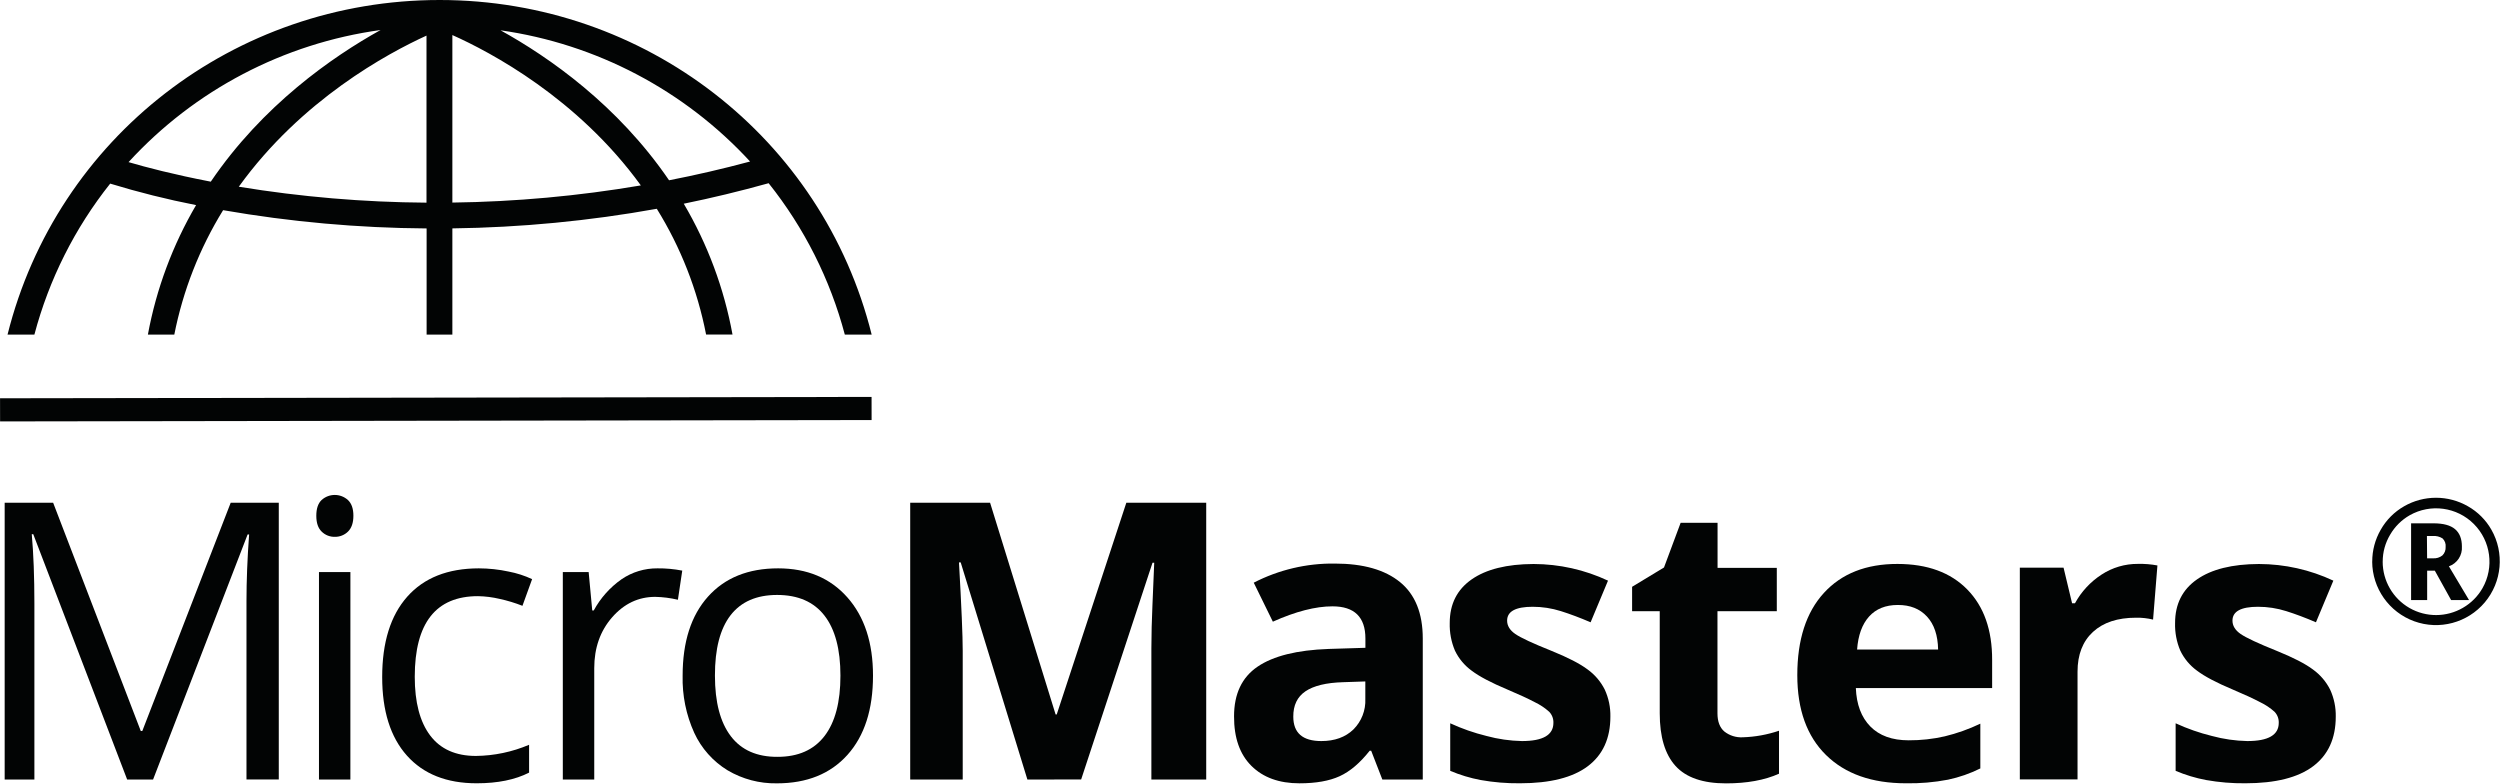
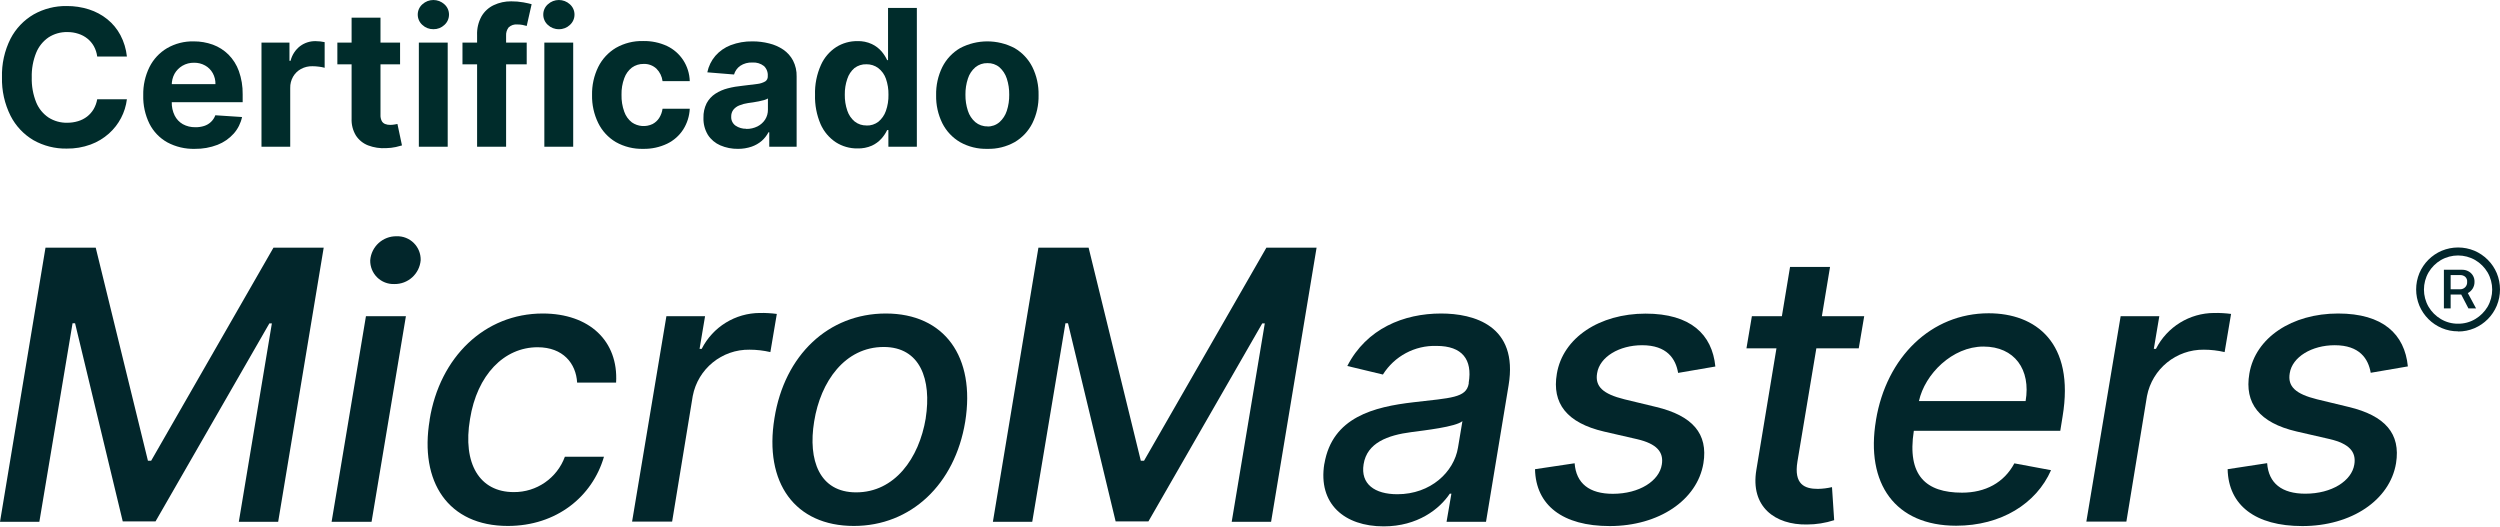
- <svg xmlns="http://www.w3.org/2000/svg" viewBox="0 0 862.14 270.12" aria-label="MicroMasters">
+ <svg xmlns="http://www.w3.org/2000/svg" viewBox="0 0 655.01 137.91">
  <defs>
-     <style>.cls-1{fill:#020404;}</style>
+     <style>.cls-1{fill:none;}.cls-2{fill:#002c2b;}.cls-3{clip-path:url(#clip-path);}.cls-4{fill:#02262b;}</style>
+     <clipPath id="clip-path" transform="translate(0)">
+       <rect class="cls-1" x="0.12" y="61.9" width="654.89" height="76" />
+     </clipPath>
  </defs>
-   <g id="MM_logo" data-name="MM logo">
-     <path class="cls-1" d="M43.85,268.82l-32.38-84.6h-.52q.91,10.05.91,23.89v60.71H1.61V173.38H18.33L48.55,252.1h.52l30.49-78.73H96.14v95.44H85V207.32q0-10.58.91-23h-.52L52.79,268.82Z" />
-     <path class="cls-1" d="M109.08,177.88q0-3.72,1.83-5.45a6.77,6.77,0,0,1,9.07,0q1.89,1.76,1.89,5.42T120,183.33a6.32,6.32,0,0,1-4.5,1.8,6.25,6.25,0,0,1-4.57-1.8Q109.08,181.54,109.08,177.88Zm11.75,90.94H110V197.27h10.84Z" />
-     <path class="cls-1" d="M164.38,270.12q-15.54,0-24.06-9.56T131.8,233.5q0-18,8.65-27.74T165.1,196a49,49,0,0,1,10.31,1.11,34.07,34.07,0,0,1,8.09,2.61l-3.33,9.2a51.17,51.17,0,0,0-7.83-2.38,35.06,35.06,0,0,0-7.51-.95q-21.8,0-21.8,27.81,0,13.19,5.32,20.24t15.77,7.05a48.18,48.18,0,0,0,18.34-3.85v9.6Q175.28,270.12,164.38,270.12Z" />
-     <path class="cls-1" d="M226.73,196a42.41,42.41,0,0,1,8.55.78l-1.5,10.05a36.93,36.93,0,0,0-7.83-1q-8.68,0-14.85,7.05t-6.17,17.56v38.39H194.09V197.27H203l1.24,13.25h.52a31.44,31.44,0,0,1,9.6-10.77A21.61,21.61,0,0,1,226.73,196Z" />
-     <path class="cls-1" d="M301.06,233q0,17.5-8.81,27.32t-24.35,9.82a32.25,32.25,0,0,1-17-4.5,29.73,29.73,0,0,1-11.49-12.93,45,45,0,0,1-4-19.71q0-17.49,8.75-27.25T268.35,196q15,0,23.86,10T301.06,233Zm-54.51,0q0,13.71,5.48,20.89T268.16,261q10.64,0,16.16-7.15T289.83,233q0-13.64-5.52-20.73T268,205.17q-10.64,0-16.06,7T246.55,233Z" />
-     <path class="cls-1" d="M354.3,268.82l-23-74.88h-.59Q332,216.79,332,224.43v44.39H313.89V173.38h27.55l22.59,73h.39l24-73h27.55v95.44H397.06V223.64q0-3.2.1-7.38t.88-22.2h-.59l-24.61,74.75Z" />
-     <path class="cls-1" d="M476.71,268.82l-3.85-9.92h-.52q-5,6.33-10.35,8.78t-13.87,2.45q-10.51,0-16.55-6t-6-17.1q0-11.62,8.13-17.14t24.51-6.1l12.66-.39v-3.2q0-11.1-11.36-11.1-8.75,0-20.56,5.29l-6.59-13.45a59.34,59.34,0,0,1,27.94-6.59q14.69,0,22.52,6.4t7.83,19.45v48.63ZM470.84,235l-7.7.26q-8.68.26-12.93,3.13T446,247.14q0,8.42,9.66,8.42,6.92,0,11.07-4A14,14,0,0,0,470.84,241Z" />
-     <path class="cls-1" d="M555.35,247.14q0,11.23-7.8,17.1t-23.34,5.88A73.29,73.29,0,0,1,510.63,269a51.27,51.27,0,0,1-10.51-3.17V249.43a69.34,69.34,0,0,0,12.5,4.37,50.62,50.62,0,0,0,12.24,1.76q10.84,0,10.84-6.27a5.24,5.24,0,0,0-1.44-3.82,20.83,20.83,0,0,0-5-3.33q-3.53-1.86-9.4-4.34-8.42-3.53-12.37-6.53a18.35,18.35,0,0,1-5.74-6.89,22.71,22.71,0,0,1-1.8-9.56q0-9.73,7.54-15t21.38-5.32a60.71,60.71,0,0,1,25.66,5.74l-6,14.36q-5.48-2.35-10.25-3.85a32.21,32.21,0,0,0-9.73-1.5q-8.81,0-8.81,4.77,0,2.68,2.84,4.63T535,224.43q8.55,3.46,12.53,6.46a19.14,19.14,0,0,1,5.88,6.92A21.27,21.27,0,0,1,555.35,247.14Z" />
-     <path class="cls-1" d="M601,254.26A43.13,43.13,0,0,0,613.5,252v14.82q-7.44,3.33-18.28,3.33-11.95,0-17.4-6T572.37,246V210.78h-9.53v-8.42l11-6.66,5.74-15.41h12.73v15.54h20.43v14.95H592.28V246q0,4.24,2.38,6.27A9.4,9.4,0,0,0,601,254.26Z" />
-     <path class="cls-1" d="M657.28,270.12q-17.63,0-27.55-9.73t-9.92-27.55q0-18.34,9.17-28.36t25.36-10q15.47,0,24.09,8.81T687,227.62v9.66H640q.33,8.49,5,13.25t13.19,4.77a54.75,54.75,0,0,0,12.47-1.37,62.38,62.38,0,0,0,12.27-4.37V265a46.76,46.76,0,0,1-11.16,3.88A70.39,70.39,0,0,1,657.28,270.12Zm-2.81-61.49q-6.33,0-9.92,4T640.43,224h27.94q-.13-7.38-3.85-11.39T654.47,208.63Z" />
-     <path class="cls-1" d="M737.28,194.46A32.12,32.12,0,0,1,744,195l-1.5,18.67a22.86,22.86,0,0,0-5.88-.65q-9.53,0-14.85,4.9t-5.32,13.71v37.14H696.55v-73h15.08l2.94,12.27h1a27.44,27.44,0,0,1,9.17-9.89A22.62,22.62,0,0,1,737.28,194.46Z" />
-     <path class="cls-1" d="M805.5,247.14q0,11.23-7.8,17.1t-23.34,5.88A73.29,73.29,0,0,1,760.79,269a51.27,51.27,0,0,1-10.51-3.17V249.43a69.34,69.34,0,0,0,12.5,4.37A50.62,50.62,0,0,0,775,255.56q10.84,0,10.84-6.27a5.24,5.24,0,0,0-1.44-3.82,20.83,20.83,0,0,0-5-3.33q-3.53-1.86-9.4-4.34-8.42-3.53-12.37-6.53a18.35,18.35,0,0,1-5.74-6.89,22.71,22.71,0,0,1-1.8-9.56q0-9.73,7.54-15t21.38-5.32a60.71,60.71,0,0,1,25.66,5.74l-6,14.36q-5.48-2.35-10.25-3.85a32.21,32.21,0,0,0-9.73-1.5q-8.81,0-8.81,4.77,0,2.68,2.84,4.63t12.44,5.81q8.55,3.46,12.53,6.46a19.14,19.14,0,0,1,5.88,6.92A21.27,21.27,0,0,1,805.5,247.14Z" />
-     <rect class="cls-1" x="0.01" y="137.12" width="300.55" height="7.98" transform="translate(-0.21 0.23) rotate(-0.09)" />
-     <path class="cls-1" d="M11.86,115.39A142.09,142.09,0,0,1,38,63.32a297.33,297.33,0,0,0,29.62,7.41A138,138,0,0,0,51,115.39h9.11A129.59,129.59,0,0,1,76.94,72.48a425.87,425.87,0,0,0,70.18,6.3v36.61H156V78.76A429.15,429.15,0,0,0,226.5,72a129,129,0,0,1,17,43.37h9.11A137.45,137.45,0,0,0,235.8,70.25q14.37-2.92,29.27-7.07a142.06,142.06,0,0,1,26.27,52.21h9.26C283.65,47.45,222.39,0,151.6,0s-132,47.44-149,115.39ZM258.67,55.7q-14.21,3.81-27.94,6.47C213,36.2,189.32,19.7,172.61,10.45A144.66,144.66,0,0,1,258.67,55.7ZM156,12.09c13.19,5.89,43.21,21.78,65,51.85a420.3,420.3,0,0,1-65,5.92Zm-8.92,57.8a417.11,417.11,0,0,1-64.73-5.5c21.61-30,51.35-46,64.73-52.11ZM131.24,10.35c-16.74,9.31-40.7,26-58.55,52.3-12.79-2.46-22.46-5-28.36-6.74A144.62,144.62,0,0,1,131.24,10.35Z" />
-     <path class="cls-1" d="M818.08,193.68a21.79,21.79,0,0,1,2.93-11,21.49,21.49,0,0,1,8.06-8.09,22.08,22.08,0,0,1,22,0,21.49,21.49,0,0,1,8.09,8.06,22,22,0,1,1-41.1,11Zm3.6,0a18.41,18.41,0,0,0,27.69,15.92,18.31,18.31,0,0,0,6.72-6.74A18.43,18.43,0,0,0,831,177.69a18.31,18.31,0,0,0-6.75,6.71A18,18,0,0,0,821.69,193.68ZM849,188.47a6.75,6.75,0,0,1-4.48,6.83l6.94,11.63h-6.18l-5.62-10.14h-2.64v10.14h-5.54V180.47h7.68q5.1,0,7.47,2T849,188.47Zm-12,4.07h2a4.69,4.69,0,0,0,3.28-1,3.78,3.78,0,0,0,1.11-2.93,3.53,3.53,0,0,0-1.07-2.94,5.51,5.51,0,0,0-3.38-.83h-2Z" />
+   <g id="Layer_2" data-name="Layer 2">
+     <g id="Layer_1-2" data-name="Layer 1">
+       <path class="cls-2" d="M33.25,14.81H25.47a7.6,7.6,0,0,0-.87-2.69,6.88,6.88,0,0,0-1.69-2,7.29,7.29,0,0,0-2.37-1.27,9,9,0,0,0-2.9-.45,8.76,8.76,0,0,0-4.92,1.39,9,9,0,0,0-3.25,4.05,16.12,16.12,0,0,0-1.15,6.44,16.31,16.31,0,0,0,1.16,6.53,8.79,8.79,0,0,0,3.26,4,8.73,8.73,0,0,0,4.85,1.35,9.69,9.69,0,0,0,2.86-.41,7.31,7.31,0,0,0,2.36-1.2,7,7,0,0,0,1.71-1.93A7.76,7.76,0,0,0,25.47,26l7.78,0a14.4,14.4,0,0,1-4.72,9,15,15,0,0,1-4.79,2.87,17.49,17.49,0,0,1-6.28,1.06,17.09,17.09,0,0,1-8.69-2.2,15.65,15.65,0,0,1-6-6.38A21.37,21.37,0,0,1,.52,20.26,21.16,21.16,0,0,1,2.76,10.14,15.75,15.75,0,0,1,8.83,3.77a17.12,17.12,0,0,1,8.63-2.19,18.76,18.76,0,0,1,5.87.89,14.9,14.9,0,0,1,4.8,2.58A13.42,13.42,0,0,1,31.55,9.2,15.55,15.55,0,0,1,33.25,14.81Z" transform="translate(0)" />
+       <path class="cls-2" d="M51.05,39a14.48,14.48,0,0,1-7.23-1.71,11.56,11.56,0,0,1-4.66-4.86,16,16,0,0,1-1.63-7.47,15.94,15.94,0,0,1,1.63-7.39,12,12,0,0,1,4.61-4.95,13.39,13.39,0,0,1,7-1.78,14.58,14.58,0,0,1,5,.86,11.41,11.41,0,0,1,4.08,2.59,11.75,11.75,0,0,1,2.73,4.32,17.31,17.31,0,0,1,1,6.08v2.08h-23V22.05H56.45a5.71,5.71,0,0,0-.71-2.89,5.11,5.11,0,0,0-2-2,5.7,5.7,0,0,0-2.9-.72,5.8,5.8,0,0,0-3.05.79,5.74,5.74,0,0,0-2.07,2.11A6.09,6.09,0,0,0,45,22.3v4.46a7.53,7.53,0,0,0,.76,3.5,5.37,5.37,0,0,0,2.13,2.27,6.52,6.52,0,0,0,3.29.8A7.08,7.08,0,0,0,53.49,33a4.6,4.6,0,0,0,2.93-2.8l7,.46A9.52,9.52,0,0,1,61.24,35,11.08,11.08,0,0,1,57,37.94,15.94,15.94,0,0,1,51.05,39Z" transform="translate(0)" />
+       <path class="cls-2" d="M68.51,38.44V11.17h7.33v4.76h.29a7,7,0,0,1,2.5-3.85,6.6,6.6,0,0,1,4.05-1.3,10.7,10.7,0,0,1,1.22.07,9.69,9.69,0,0,1,1.16.19v6.72a9.18,9.18,0,0,0-1.48-.29,13.59,13.59,0,0,0-1.72-.12,6,6,0,0,0-3,.72,5.32,5.32,0,0,0-2.06,2,5.66,5.66,0,0,0-.76,3V38.44Z" transform="translate(0)" />
+       <path class="cls-2" d="M104.82,11.17v5.68H88.39V11.17ZM92.12,4.63h7.57V30.06a3.34,3.34,0,0,0,.32,1.63,1.73,1.73,0,0,0,.89.8,3.52,3.52,0,0,0,1.34.23,6.35,6.35,0,0,0,1.07-.09l.82-.15,1.19,5.62c-.38.12-.92.26-1.6.42a13,13,0,0,1-2.51.29,11.38,11.38,0,0,1-4.78-.72,6.68,6.68,0,0,1-3.19-2.6,7.92,7.92,0,0,1-1.12-4.44Z" transform="translate(0)" />
+       <path class="cls-2" d="M113.55,7.65a4.1,4.1,0,0,1-2.89-1.12,3.62,3.62,0,0,1-1.21-2.71,3.58,3.58,0,0,1,1.21-2.69,4.26,4.26,0,0,1,5.78,0,3.57,3.57,0,0,1,1.2,2.69,3.61,3.61,0,0,1-1.2,2.71A4.07,4.07,0,0,1,113.55,7.65Zm-3.81,30.79V11.17h7.56V38.44Z" transform="translate(0)" />
+       <path class="cls-2" d="M138,11.17v5.68H121.17V11.17ZM125,38.44V9.2a9.43,9.43,0,0,1,1.16-4.92,7.34,7.34,0,0,1,3.19-2.93,10.42,10.42,0,0,1,4.59-1,17.41,17.41,0,0,1,3.19.27q1.46.27,2.16.48L138,6.8c-.3-.09-.66-.18-1.09-.27a7.31,7.31,0,0,0-1.33-.12,2.94,2.94,0,0,0-2.32.77,3.24,3.24,0,0,0-.66,2.16v29.1Z" transform="translate(0)" />
+       <path class="cls-2" d="M146.44,7.65a4.11,4.11,0,0,1-2.9-1.12,3.61,3.61,0,0,1-1.2-2.71,3.57,3.57,0,0,1,1.2-2.69,4.26,4.26,0,0,1,5.78,0,3.57,3.57,0,0,1,1.2,2.69,3.61,3.61,0,0,1-1.2,2.71A4.06,4.06,0,0,1,146.44,7.65Zm-3.82,30.79V11.17h7.56V38.44Z" transform="translate(0)" />
+       <path class="cls-2" d="M168.54,39a13.88,13.88,0,0,1-7.2-1.78,11.88,11.88,0,0,1-4.61-5,16,16,0,0,1-1.61-7.32,16,16,0,0,1,1.62-7.36,12.08,12.08,0,0,1,4.63-5,13.71,13.71,0,0,1,7.14-1.79,14.27,14.27,0,0,1,6.25,1.3A10.46,10.46,0,0,1,179,15.75a10.65,10.65,0,0,1,1.72,5.5h-7.13A5.6,5.6,0,0,0,172,18a4.65,4.65,0,0,0-3.37-1.25,5.08,5.08,0,0,0-3.06.95,6.06,6.06,0,0,0-2,2.76,11.67,11.67,0,0,0-.73,4.38,12.11,12.11,0,0,0,.72,4.44,6.08,6.08,0,0,0,2,2.79,5.41,5.41,0,0,0,5.41.43,4.66,4.66,0,0,0,1.72-1.56,6.12,6.12,0,0,0,.9-2.45h7.13A11.1,11.1,0,0,1,179,33.94a10.37,10.37,0,0,1-4.18,3.7A13.94,13.94,0,0,1,168.54,39Z" transform="translate(0)" />
+       <path class="cls-2" d="M193.37,39a11.33,11.33,0,0,1-4.66-.92,7.37,7.37,0,0,1-3.22-2.71,8.16,8.16,0,0,1-1.18-4.51,8,8,0,0,1,.83-3.81,6.83,6.83,0,0,1,2.28-2.49,11,11,0,0,1,3.27-1.42,24.79,24.79,0,0,1,3.87-.67c1.58-.17,2.86-.33,3.83-.47a5.42,5.42,0,0,0,2.11-.67,1.48,1.48,0,0,0,.66-1.31v-.11a3.28,3.28,0,0,0-1-2.61,4.41,4.41,0,0,0-3-.92,5.33,5.33,0,0,0-3.25.89,4.23,4.23,0,0,0-1.59,2.25l-7-.57a9.57,9.57,0,0,1,2.1-4.31,10.18,10.18,0,0,1,4-2.8,15.42,15.42,0,0,1,5.75-1,17.36,17.36,0,0,1,4.36.54A11.36,11.36,0,0,1,205.22,13a8,8,0,0,1,2.56,2.87,8.63,8.63,0,0,1,.94,4.18V38.44h-7.17V34.66h-.21a7.8,7.8,0,0,1-1.76,2.25,8.21,8.21,0,0,1-2.64,1.51A10.85,10.85,0,0,1,193.37,39Zm2.16-5.22a6.35,6.35,0,0,0,2.95-.67,5.16,5.16,0,0,0,2-1.8,4.73,4.73,0,0,0,.72-2.58V25.8a4.2,4.2,0,0,1-1,.42q-.62.18-1.38.33l-1.53.27L196,27a9.49,9.49,0,0,0-2.33.63,3.73,3.73,0,0,0-1.54,1.14,2.85,2.85,0,0,0-.55,1.79,2.71,2.71,0,0,0,1.12,2.35A4.82,4.82,0,0,0,195.53,33.74Z" transform="translate(0)" />
+       <path class="cls-2" d="M224.65,38.89A10.24,10.24,0,0,1,219,37.28a11,11,0,0,1-4-4.74,18.24,18.24,0,0,1-1.46-7.7A17.78,17.78,0,0,1,215.1,17a10.88,10.88,0,0,1,4-4.67,10.23,10.23,0,0,1,5.51-1.56,8.4,8.4,0,0,1,3.83.78A7.71,7.71,0,0,1,231,13.5a10.3,10.3,0,0,1,1.44,2.25h.23V2.08h7.55V38.44h-7.46V34.07h-.32a9.38,9.38,0,0,1-1.5,2.25,7.6,7.6,0,0,1-2.5,1.84A8.75,8.75,0,0,1,224.65,38.89Zm2.4-6a4.85,4.85,0,0,0,3.1-1,6.39,6.39,0,0,0,1.95-2.81,11.92,11.92,0,0,0,.68-4.25,12,12,0,0,0-.67-4.22,6,6,0,0,0-2-2.77,5,5,0,0,0-3.11-1,4.92,4.92,0,0,0-3.14,1A6.23,6.23,0,0,0,222,20.65a12,12,0,0,0-.66,4.15A12.25,12.25,0,0,0,222,29a6.25,6.25,0,0,0,1.93,2.84A4.82,4.82,0,0,0,227.05,32.87Z" transform="translate(0)" />
+       <path class="cls-2" d="M258.69,39a13.86,13.86,0,0,1-7.15-1.76,12,12,0,0,1-4.64-4.94,15.81,15.81,0,0,1-1.63-7.36,15.88,15.88,0,0,1,1.63-7.39,12,12,0,0,1,4.64-4.94,15.33,15.33,0,0,1,14.3,0,12,12,0,0,1,4.64,4.94,15.88,15.88,0,0,1,1.63,7.39,15.81,15.81,0,0,1-1.63,7.36,12,12,0,0,1-4.64,4.94A13.86,13.86,0,0,1,258.69,39Zm0-5.86A4.66,4.66,0,0,0,261.87,32a6.72,6.72,0,0,0,1.91-2.94,12.94,12.94,0,0,0,.64-4.24,13,13,0,0,0-.64-4.25,6.72,6.72,0,0,0-1.91-2.94,4.68,4.68,0,0,0-3.15-1.09,4.79,4.79,0,0,0-3.18,1.09,6.52,6.52,0,0,0-1.94,2.94,13,13,0,0,0-.65,4.25,12.93,12.93,0,0,0,.65,4.24A6.52,6.52,0,0,0,255.54,32,4.78,4.78,0,0,0,258.72,33.11Z" transform="translate(0)" />
+       <g class="cls-3">
+         <polygon class="cls-4" points="25.08 64.89 38.76 120.72 39.6 120.72 71.65 64.89 84.81 64.89 72.88 136.72 62.57 136.72 71.23 84.74 70.57 84.74 40.75 136.61 32.16 136.61 19.67 84.7 19.01 84.7 10.31 136.72 0 136.72 11.92 64.89 25.08 64.89 25.08 64.89" />
+       </g>
+       <path class="cls-4" d="M97,68.18a6.82,6.82,0,0,1,6.91-6.28,6.11,6.11,0,0,1,6.31,6.28,6.81,6.81,0,0,1-6.91,6.24A6.09,6.09,0,0,1,97,68.18ZM95.86,82.84h10.49l-9,53.88H86.88l9-53.88Z" transform="translate(0)" />
+       <path class="cls-4" d="M112.56,110C115.19,93.57,127,82.14,142.2,82.14c12.24,0,19.85,7.23,19.22,18.1H151.21c-.28-5-3.68-9.26-10.35-9.26-8.8,0-15.88,7.26-17.71,18.8-2,11.75,2.53,19.15,11.44,19.15A14.13,14.13,0,0,0,148,119.67h10.24c-3.05,10.49-12.48,18.13-25.18,18.13-15.64,0-23.22-11.54-20.48-27.78Z" transform="translate(0)" />
+       <path class="cls-4" d="M174.59,82.84h10.14l-1.44,8.56h.56A17.15,17.15,0,0,1,199.11,82a29.27,29.27,0,0,1,4.42.25l-1.69,10a24,24,0,0,0-5.43-.63,14.94,14.94,0,0,0-14.91,12.14l-5.4,32.9H165.61l9-53.88Z" transform="translate(0)" />
+       <path class="cls-4" d="M242.54,109.57c1.58-10.14-1.43-18.66-11-18.66-10.13,0-16.55,9-18.23,19.54-1.65,10.1,1.36,18.55,11,18.55,10.07,0,16.49-8.87,18.24-19.43Zm-39.63,0c2.63-16.56,14.17-27.43,29.18-27.43,15.36,0,23.53,11.33,20.8,28.34-2.7,16.45-14.24,27.32-29.18,27.32-15.44,0-23.57-11.33-20.8-28.23Z" transform="translate(0)" />
+       <polygon class="cls-4" points="285.22 64.89 298.9 120.72 299.74 120.72 331.8 64.89 344.95 64.89 333.03 136.72 322.71 136.72 331.38 84.74 330.71 84.74 300.89 136.61 292.3 136.61 279.82 84.7 279.15 84.7 270.45 136.72 260.14 136.72 272.07 64.89 285.22 64.89 285.22 64.89" />
+       <path class="cls-4" d="M382,117.28l1.16-6.94c-1.76,1.51-10,2.42-13.4,2.88-6.18.8-11.61,2.8-12.49,8.41-.84,5.19,2.91,7.86,8.84,7.86,8.73,0,14.84-5.82,15.89-12.21Zm-35,4.21c2.07-12.2,13-14.9,23.37-16.1,9.78-1.15,13.78-1.12,14.44-4.87v-.25c1-6.06-1.68-9.64-8.42-9.64a16,16,0,0,0-14.06,7.5L353,95.89c5.05-9.82,14.8-13.75,24.56-13.75,8.55,0,20.3,3.12,17.7,18.8l-5.92,35.78H379l1.27-7.37h-.42c-2.67,4-8.42,8.56-17.33,8.56-10.24,0-17.25-5.86-15.54-16.42Z" transform="translate(0)" />
+       <path class="cls-4" d="M439.67,97.68c-.63-3.68-2.91-7.23-9.43-7.23-6,0-11.12,3.06-11.79,7.33-.59,3.48,1.51,5.44,7.16,6.84l8.28,2c9.54,2.28,13.68,7,12.41,14.76-1.61,9.65-11.68,16.45-24.55,16.45-12.27,0-19.36-5.4-19.57-14.9l10.38-1.55c.39,5.3,3.89,8,10,8,7,0,12.17-3.4,12.84-7.65.56-3.33-1.37-5.47-6.45-6.66l-8.7-2c-9.75-2.28-13.68-7.4-12.35-15.15,1.58-9.44,11.19-15.75,23.25-15.75,11.76,0,17.44,5.4,18.28,13.86l-9.79,1.68Z" transform="translate(0)" />
+       <path class="cls-4" d="M487,91.26H475.89l-4.95,29.64c-1,6.06,1.93,7.19,5.34,7.19a17.63,17.63,0,0,0,3.71-.46l.57,8.66a23.29,23.29,0,0,1-7.12,1.13c-8.32.14-14.91-4.6-13.26-14.35l5.26-31.81h-7.86L459,82.84h7.86L469,69.93h10.48l-2.14,12.91h11.09L487,91.26Z" transform="translate(0)" />
+       <path class="cls-4" d="M530.72,105.08c1.4-8.24-2.88-14.28-11.05-14.28s-15.36,7.23-16.9,14.28Zm-39.21,5c2.73-16.56,14.52-28,29.53-28,12.24,0,22.62,7.61,19.36,27.08l-.6,3.72H501.43c-1.82,11.71,3.16,16.2,12.63,16.2,6.1,0,11-2.6,13.71-7.68l9.61,1.79c-3.85,8.77-13.08,14.55-24.86,14.55-15.89,0-23.82-10.94-21-27.67Z" transform="translate(0)" />
+       <path class="cls-4" d="M555.61,82.84h10.14l-1.44,8.56h.56A17.15,17.15,0,0,1,580.13,82a29.27,29.27,0,0,1,4.42.25l-1.69,10a24,24,0,0,0-5.43-.63,15,15,0,0,0-14.91,12.14l-5.4,32.9H546.63l9-53.88Z" transform="translate(0)" />
+       <path class="cls-4" d="M621.14,97.68c-.63-3.68-2.91-7.23-9.43-7.23-6,0-11.12,3.06-11.79,7.33-.59,3.48,1.51,5.44,7.16,6.84l8.28,2c9.54,2.28,13.67,7,12.41,14.76-1.61,9.65-11.68,16.45-24.55,16.45-12.27,0-19.36-5.4-19.57-14.9L594,121.35c.38,5.3,3.89,8,10,8,7,0,12.17-3.4,12.84-7.65.56-3.33-1.37-5.47-6.45-6.66l-8.7-2c-9.75-2.28-13.68-7.4-12.35-15.15,1.58-9.44,11.19-15.75,23.25-15.75,11.76,0,17.44,5.4,18.28,13.86l-9.79,1.68Z" transform="translate(0)" />
+       <path class="cls-4" d="M646.21,76.1l2.53,4.71h-2L644.3,76.1Zm-5.9,4.71V70.68h4.86a3.3,3.3,0,0,1,1.49.36,3,3,0,0,1,1.67,2.81,3.23,3.23,0,0,1-.49,1.78,3.41,3.41,0,0,1-1.24,1.15,3.29,3.29,0,0,1-1.54.39h-3.77V75.79h3.3a1.8,1.8,0,0,0,1.81-1.94,1.59,1.59,0,0,0-.55-1.37,2,2,0,0,0-1.22-.41h-2.55v8.74Zm3.72,4a8.57,8.57,0,0,0,4.49-1.21,9.28,9.28,0,0,0,3.24-3.23,9,9,0,0,0,0-9,9.2,9.2,0,0,0-3.24-3.23,9,9,0,0,0-9,0,9.09,9.09,0,0,0-3.23,3.23,9,9,0,0,0,0,9,9.17,9.17,0,0,0,3.23,3.23,8.58,8.58,0,0,0,4.5,1.21Zm0,2a10.67,10.67,0,0,1-4.27-.85,11.07,11.07,0,0,1-3.51-2.36,11.19,11.19,0,0,1-2.36-3.5,11.15,11.15,0,0,1,0-8.54,11.09,11.09,0,0,1,5.87-5.87,11.15,11.15,0,0,1,8.54,0,11.05,11.05,0,0,1,3.5,2.37,10.92,10.92,0,0,1,2.36,3.5,11.15,11.15,0,0,1,0,8.54A11.05,11.05,0,0,1,648.3,86a10.71,10.71,0,0,1-4.27.85Z" transform="translate(0)" />
+     </g>
  </g>
</svg>
